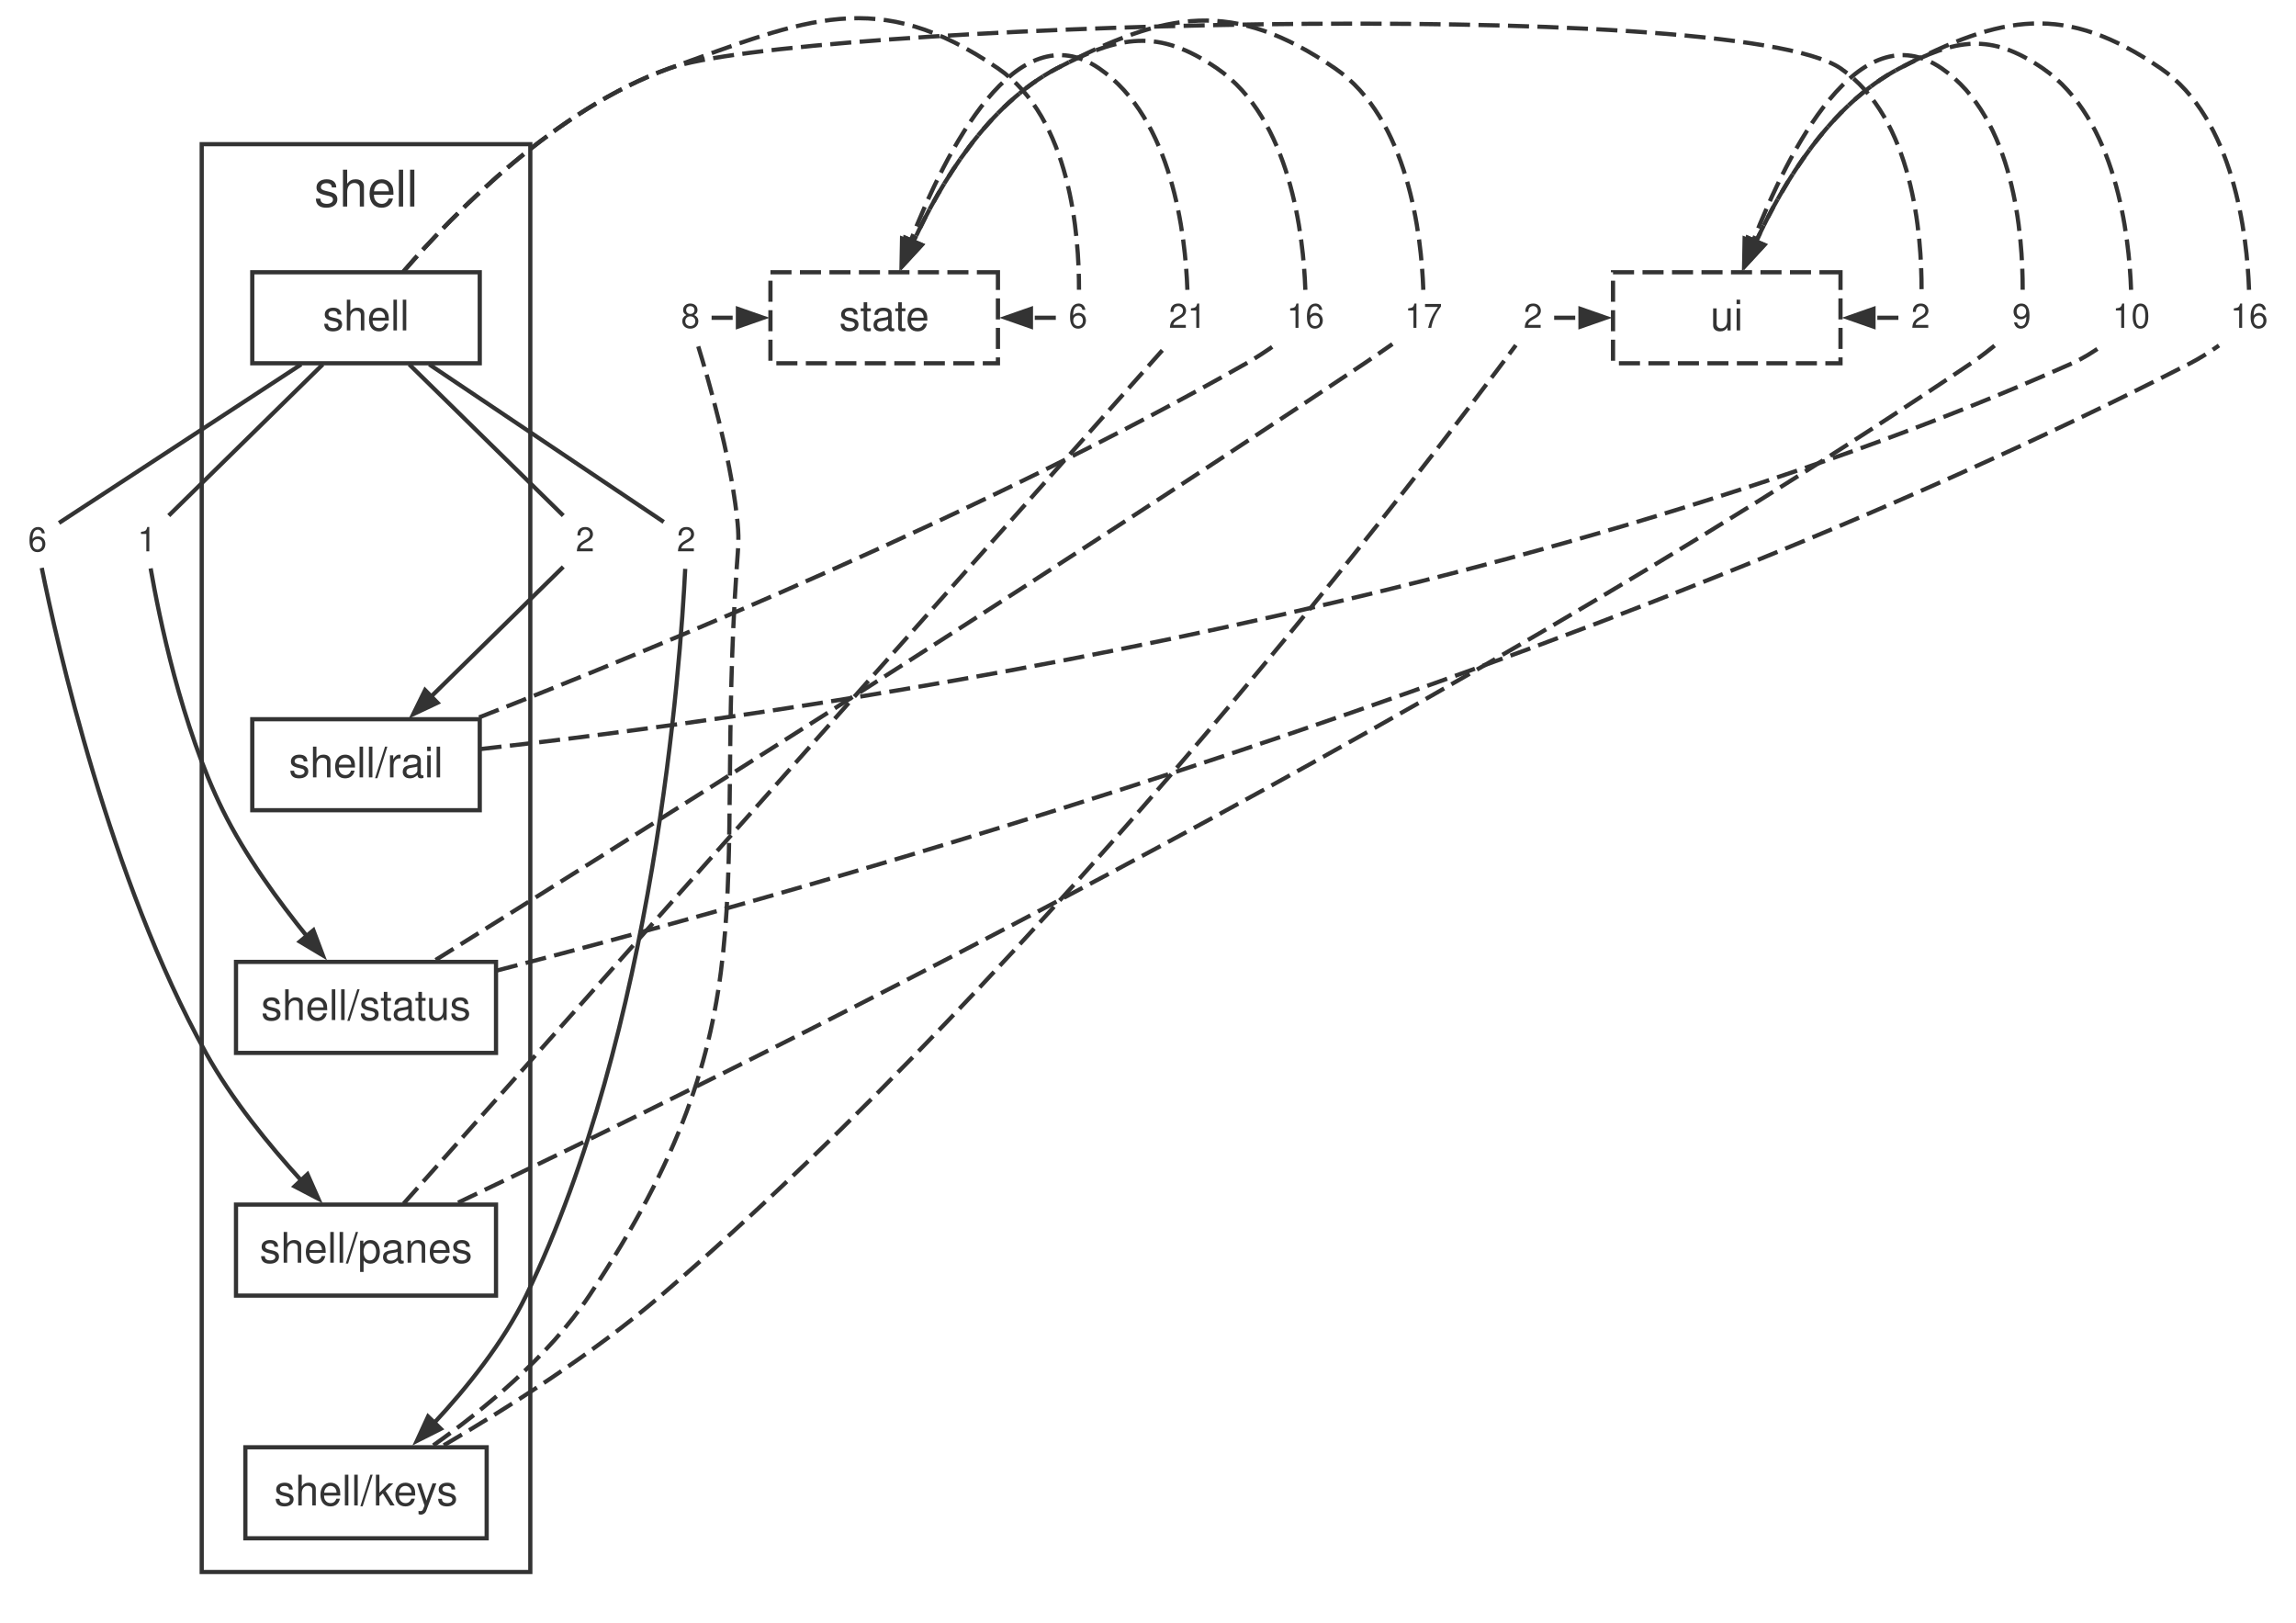
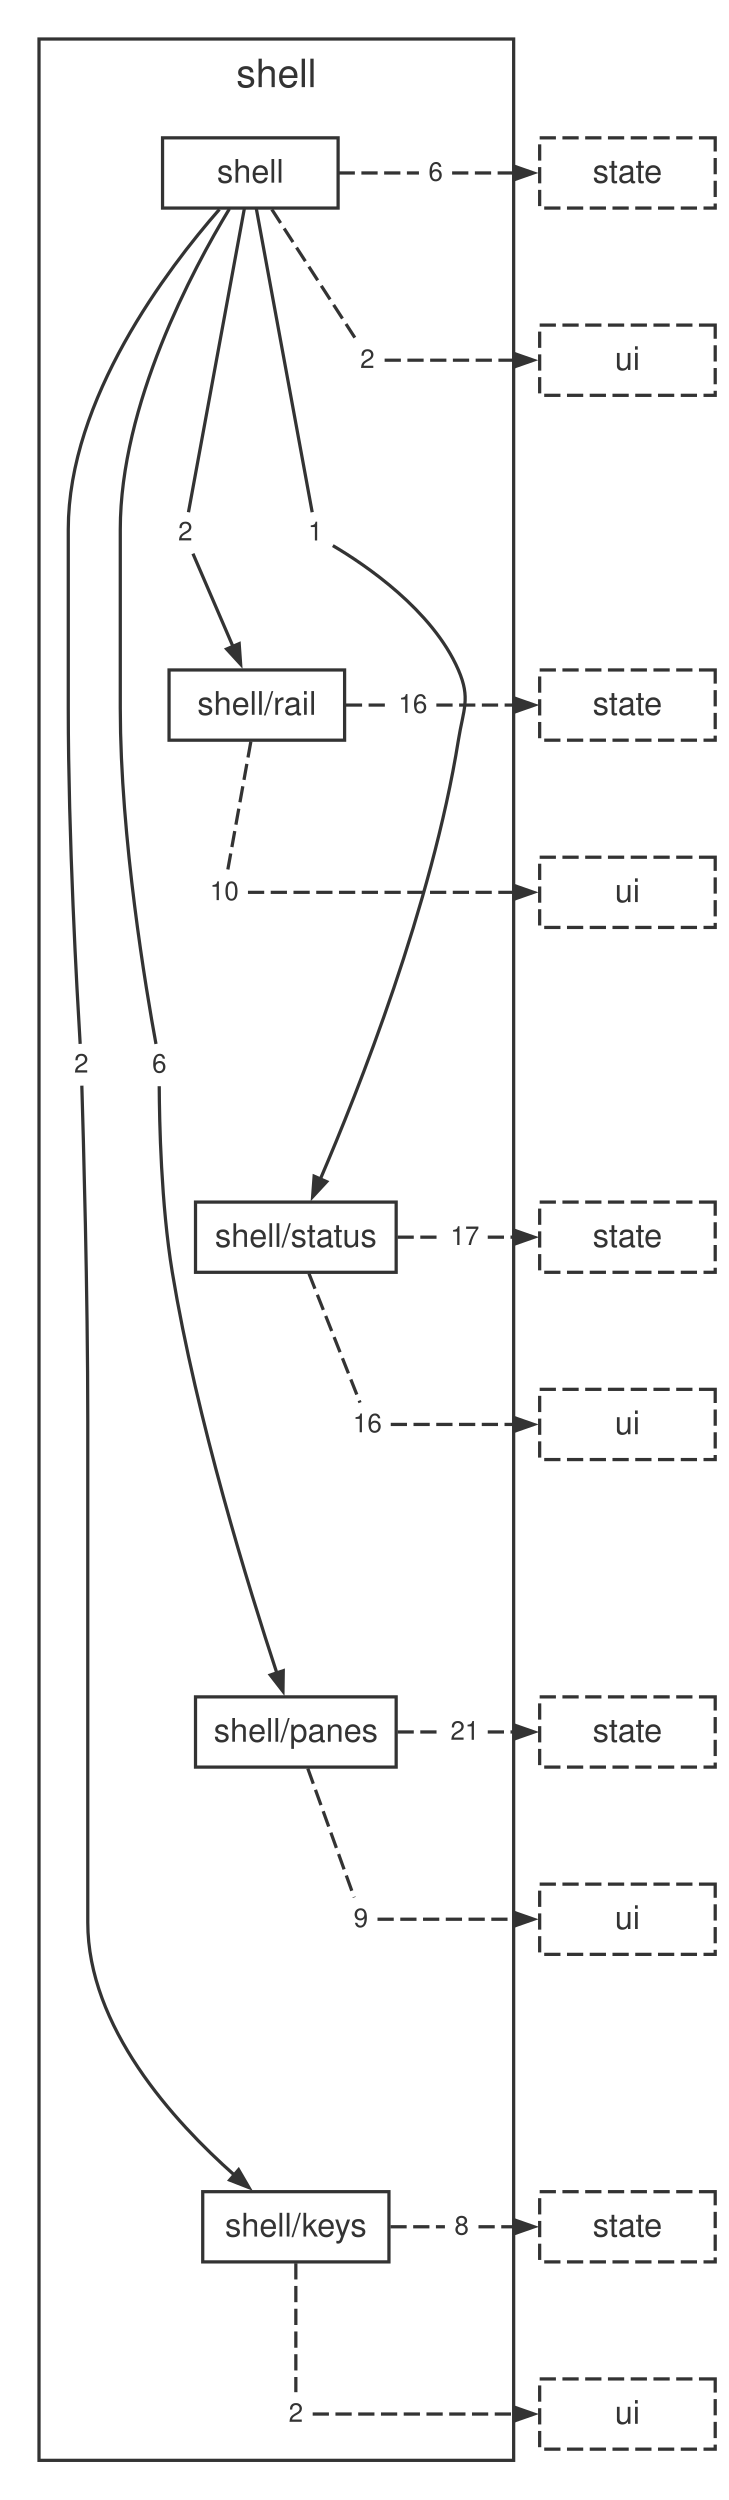
- <svg xmlns="http://www.w3.org/2000/svg" width="545pt" height="385pt" viewBox="0.00 0.00 545.00 385.00">
+ <svg xmlns="http://www.w3.org/2000/svg" width="224pt" height="769pt" viewBox="0.00 0.00 224.00 769.00">
  <style>svg { color: #333333; } @media (prefers-color-scheme: dark) { svg { color: #cccccc; background: #1e1e1e; } }</style>
-   <g id="graph0" class="graph" transform="scale(1 1) rotate(0) translate(4 381.1)">
+   <g id="graph0" class="graph" transform="scale(1 1) rotate(0) translate(4 764.8)">
    <g id="clust1" class="cluster">
-       <polygon fill="none" stroke="currentColor" points="43.88,-8 43.88,-346.88 121.88,-346.88 121.88,-8 43.88,-8" />
-       <text fill="currentColor" xml:space="preserve" text-anchor="middle" x="82.88" y="-332.08" font-family="Helvetica,Arial,sans-serif" font-size="12.00">shell</text>
+       <polygon fill="none" stroke="currentColor" points="8,-8 8,-752.8 154,-752.8 154,-8 8,-8" />
+       <text fill="currentColor" xml:space="preserve" text-anchor="middle" x="81" y="-738" font-family="Helvetica,Arial,sans-serif" font-size="12.00">shell</text>
    </g>
    <g id="node1" class="node">
-       <polygon fill="none" stroke="currentColor" points="109.88,-316.48 55.88,-316.48 55.88,-294.88 109.88,-294.88 109.88,-316.48" />
-       <text fill="currentColor" xml:space="preserve" text-anchor="middle" x="82.88" y="-302.68" font-family="Helvetica,Arial,sans-serif" font-size="10.00">shell</text>
+       <polygon fill="none" stroke="currentColor" points="100,-722.4 46,-722.4 46,-700.8 100,-700.8 100,-722.4" />
+       <text fill="currentColor" xml:space="preserve" text-anchor="middle" x="73" y="-708.6" font-family="Helvetica,Arial,sans-serif" font-size="10.00">shell</text>
    </g>
    <g id="node2" class="node">
-       <polygon fill="none" stroke="currentColor" points="109.88,-210.4 55.88,-210.4 55.88,-188.8 109.88,-188.8 109.88,-210.4" />
-       <text fill="currentColor" xml:space="preserve" text-anchor="middle" x="82.88" y="-196.6" font-family="Helvetica,Arial,sans-serif" font-size="10.00">shell/rail</text>
+       <polygon fill="none" stroke="currentColor" points="102,-558.72 48,-558.72 48,-537.12 102,-537.12 102,-558.72" />
+       <text fill="currentColor" xml:space="preserve" text-anchor="middle" x="75" y="-544.92" font-family="Helvetica,Arial,sans-serif" font-size="10.00">shell/rail</text>
+     </g>
+     <g id="node6" class="node">
+       <polygon fill="none" stroke="none" points="25.88,-443.52 16.12,-443.52 16.12,-431.04 25.88,-431.04 25.88,-443.52" />
+       <text fill="currentColor" xml:space="preserve" text-anchor="middle" x="21" y="-434.88" font-family="Helvetica,Arial,sans-serif" font-size="8.00">2</text>
+     </g>
+     <g id="edge5" class="edge">
+       <path fill="none" stroke="currentColor" d="M63.5,-700.41C47.52,-682.17 17,-642.06 17,-601.96 17,-601.96 17,-601.96 17,-546.92 17,-507.28 19.69,-459.57 20.66,-443.7" />
+     </g>
+     <g id="node7" class="node">
+       <polygon fill="none" stroke="none" points="49.88,-443.52 40.12,-443.52 40.12,-431.04 49.88,-431.04 49.88,-443.52" />
+       <text fill="currentColor" xml:space="preserve" text-anchor="middle" x="45" y="-434.88" font-family="Helvetica,Arial,sans-serif" font-size="8.00">6</text>
+     </g>
+     <g id="edge7" class="edge">
+       <path fill="none" stroke="currentColor" d="M66.57,-700.57C55.27,-681.93 33,-640.35 33,-601.96 33,-601.96 33,-601.96 33,-546.92 33,-507.07 41.07,-459.49 43.98,-443.68" />
    </g>
    <g id="node8" class="node">
-       <polygon fill="none" stroke="none" points="163.76,-258.88 154,-258.88 154,-246.4 163.76,-246.4 163.76,-258.88" />
-       <text fill="currentColor" xml:space="preserve" text-anchor="middle" x="158.88" y="-250.24" font-family="Helvetica,Arial,sans-serif" font-size="8.00">2</text>
-     </g>
-     <g id="edge5" class="edge">
-       <path fill="none" stroke="currentColor" d="M97.9,-294.6C115.03,-283.09 142.14,-264.88 153.55,-257.22" />
+       <polygon fill="none" stroke="none" points="57.88,-607.2 48.12,-607.2 48.12,-594.72 57.88,-594.72 57.88,-607.2" />
+       <text fill="currentColor" xml:space="preserve" text-anchor="middle" x="53" y="-598.56" font-family="Helvetica,Arial,sans-serif" font-size="8.00">2</text>
+     </g>
+     <g id="edge9" class="edge">
+       <path fill="none" stroke="currentColor" d="M71.15,-700.57C67.02,-678.09 57.11,-624.29 53.97,-607.24" />
    </g>
    <g id="node9" class="node">
-       <polygon fill="none" stroke="none" points="9.76,-258.88 0,-258.88 0,-246.4 9.76,-246.4 9.76,-258.88" />
-       <text fill="currentColor" xml:space="preserve" text-anchor="middle" x="4.88" y="-250.24" font-family="Helvetica,Arial,sans-serif" font-size="8.00">6</text>
-     </g>
-     <g id="edge7" class="edge">
-       <path fill="none" stroke="currentColor" d="M67.47,-294.6C49.71,-282.98 21.5,-264.51 10.01,-256.99" />
+       <polygon fill="none" stroke="none" points="97.88,-607.2 88.12,-607.2 88.12,-594.72 97.88,-594.72 97.88,-607.2" />
+       <text fill="currentColor" xml:space="preserve" text-anchor="middle" x="93" y="-598.56" font-family="Helvetica,Arial,sans-serif" font-size="8.00">1</text>
+     </g>
+     <g id="edge11" class="edge">
+       <path fill="none" stroke="currentColor" d="M74.85,-700.57C78.98,-678.09 88.89,-624.29 92.03,-607.24" />
    </g>
    <g id="node10" class="node">
-       <polygon fill="none" stroke="none" points="139.76,-258.88 130,-258.88 130,-246.4 139.76,-246.4 139.76,-258.88" />
-       <text fill="currentColor" xml:space="preserve" text-anchor="middle" x="134.88" y="-250.24" font-family="Helvetica,Arial,sans-serif" font-size="8.00">2</text>
-     </g>
-     <g id="edge9" class="edge">
-       <path fill="none" stroke="currentColor" d="M93.15,-294.6C104.16,-283.79 121.2,-267.07 129.7,-258.73" />
+       <polygon fill="none" stroke="none" points="134.88,-717.84 125.12,-717.84 125.12,-705.36 134.88,-705.36 134.88,-717.84" />
+       <text fill="currentColor" xml:space="preserve" text-anchor="middle" x="130" y="-709.2" font-family="Helvetica,Arial,sans-serif" font-size="8.00">6</text>
+     </g>
+     <g id="edge13" class="edge">
+       <path fill="none" stroke="currentColor" stroke-dasharray="5,2" d="M100.16,-711.6C108.4,-711.6 116.64,-711.6 124.87,-711.6" />
    </g>
    <g id="node11" class="node">
-       <polygon fill="none" stroke="none" points="35.76,-258.88 26,-258.88 26,-246.4 35.76,-246.4 35.76,-258.88" />
-       <text fill="currentColor" xml:space="preserve" text-anchor="middle" x="30.88" y="-250.24" font-family="Helvetica,Arial,sans-serif" font-size="8.00">1</text>
-     </g>
-     <g id="edge11" class="edge">
-       <path fill="none" stroke="currentColor" d="M72.61,-294.6C61.6,-283.79 44.56,-267.07 36.06,-258.73" />
+       <polygon fill="none" stroke="none" points="113.88,-660.24 104.12,-660.24 104.12,-647.76 113.88,-647.76 113.88,-660.24" />
+       <text fill="currentColor" xml:space="preserve" text-anchor="middle" x="109" y="-651.6" font-family="Helvetica,Arial,sans-serif" font-size="8.00">2</text>
+     </g>
+     <g id="edge15" class="edge">
+       <path fill="none" stroke="currentColor" stroke-dasharray="5,2" d="M79.6,-700.4C87.15,-688.74 99.25,-670.06 105.3,-660.71" />
+     </g>
+     <g id="node3" class="node">
+       <polygon fill="none" stroke="currentColor" points="117.86,-395.04 56.14,-395.04 56.14,-373.44 117.86,-373.44 117.86,-395.04" />
+       <text fill="currentColor" xml:space="preserve" text-anchor="middle" x="87" y="-381.24" font-family="Helvetica,Arial,sans-serif" font-size="10.00">shell/status</text>
    </g>
    <g id="node12" class="node">
-       <polygon fill="none" stroke="none" points="256.76,-311.92 247,-311.92 247,-299.44 256.76,-299.44 256.76,-311.92" />
-       <text fill="currentColor" xml:space="preserve" text-anchor="middle" x="251.88" y="-303.28" font-family="Helvetica,Arial,sans-serif" font-size="8.00">6</text>
-     </g>
-     <g id="edge13" class="edge">
-       <path fill="none" stroke="currentColor" stroke-dasharray="5,2" d="M91.72,-316.6C104.09,-330.89 128.07,-355.27 154.88,-364.88 187.51,-376.57 204.27,-384.45 232.88,-364.88 250.16,-353.06 252.16,-325.16 252.12,-312.33" />
+       <polygon fill="none" stroke="none" points="129.88,-554.16 116.12,-554.16 116.12,-541.68 129.88,-541.68 129.88,-554.16" />
+       <text fill="currentColor" xml:space="preserve" text-anchor="middle" x="123" y="-545.52" font-family="Helvetica,Arial,sans-serif" font-size="8.00">16</text>
+     </g>
+     <g id="edge17" class="edge">
+       <path fill="none" stroke="currentColor" stroke-dasharray="5,2" d="M102.38,-547.92C106.89,-547.92 111.4,-547.92 115.91,-547.92" />
    </g>
    <g id="node13" class="node">
-       <polygon fill="none" stroke="none" points="456.76,-311.92 447,-311.92 447,-299.44 456.76,-299.44 456.76,-311.92" />
-       <text fill="currentColor" xml:space="preserve" text-anchor="middle" x="451.88" y="-303.28" font-family="Helvetica,Arial,sans-serif" font-size="8.00">2</text>
-     </g>
-     <g id="edge15" class="edge">
-       <path fill="none" stroke="currentColor" stroke-dasharray="5,2" d="M91.72,-316.6C104.09,-330.89 128.07,-355.27 154.88,-364.88 183.96,-375.3 407.39,-382.32 432.88,-364.88 450.16,-353.06 452.16,-325.16 452.12,-312.33" />
-     </g>
-     <g id="node3" class="node">
-       <polygon fill="none" stroke="currentColor" points="113.74,-152.8 52.02,-152.8 52.02,-131.2 113.74,-131.2 113.74,-152.8" />
-       <text fill="currentColor" xml:space="preserve" text-anchor="middle" x="82.88" y="-139" font-family="Helvetica,Arial,sans-serif" font-size="10.00">shell/status</text>
+       <polygon fill="none" stroke="none" points="71.88,-496.56 58.12,-496.56 58.12,-484.08 71.88,-484.08 71.88,-496.56" />
+       <text fill="currentColor" xml:space="preserve" text-anchor="middle" x="65" y="-487.92" font-family="Helvetica,Arial,sans-serif" font-size="8.00">10</text>
+     </g>
+     <g id="edge19" class="edge">
+       <path fill="none" stroke="currentColor" stroke-dasharray="5,2" d="M73.17,-536.72C71.07,-525.06 67.71,-506.38 66.03,-497.03" />
+     </g>
+     <g id="node4" class="node">
+       <polygon fill="none" stroke="currentColor" points="117.86,-242.84 56.14,-242.84 56.14,-221.24 117.86,-221.24 117.86,-242.84" />
+       <text fill="currentColor" xml:space="preserve" text-anchor="middle" x="87" y="-229.04" font-family="Helvetica,Arial,sans-serif" font-size="10.00">shell/panes</text>
+     </g>
+     <g id="node14" class="node">
+       <polygon fill="none" stroke="none" points="145.88,-390.48 132.12,-390.48 132.12,-378 145.88,-378 145.88,-390.48" />
+       <text fill="currentColor" xml:space="preserve" text-anchor="middle" x="139" y="-381.84" font-family="Helvetica,Arial,sans-serif" font-size="8.00">17</text>
+     </g>
+     <g id="edge21" class="edge">
+       <path fill="none" stroke="currentColor" stroke-dasharray="5,2" d="M118.28,-384.24C122.81,-384.24 127.35,-384.24 131.88,-384.24" />
+     </g>
+     <g id="node15" class="node">
+       <polygon fill="none" stroke="none" points="115.88,-332.88 102.12,-332.88 102.12,-320.4 115.88,-320.4 115.88,-332.88" />
+       <text fill="currentColor" xml:space="preserve" text-anchor="middle" x="109" y="-324.24" font-family="Helvetica,Arial,sans-serif" font-size="8.00">16</text>
+     </g>
+     <g id="edge23" class="edge">
+       <path fill="none" stroke="currentColor" stroke-dasharray="5,2" d="M91.04,-373.04C95.65,-361.38 103.04,-342.7 106.74,-333.35" />
+     </g>
+     <g id="node5" class="node">
+       <polygon fill="none" stroke="currentColor" points="115.64,-90.64 58.36,-90.64 58.36,-69.04 115.64,-69.04 115.64,-90.64" />
+       <text fill="currentColor" xml:space="preserve" text-anchor="middle" x="87" y="-76.84" font-family="Helvetica,Arial,sans-serif" font-size="10.00">shell/keys</text>
+     </g>
+     <g id="node16" class="node">
+       <polygon fill="none" stroke="none" points="145.88,-238.28 132.12,-238.28 132.12,-225.8 145.88,-225.8 145.88,-238.28" />
+       <text fill="currentColor" xml:space="preserve" text-anchor="middle" x="139" y="-229.64" font-family="Helvetica,Arial,sans-serif" font-size="8.00">21</text>
+     </g>
+     <g id="edge25" class="edge">
+       <path fill="none" stroke="currentColor" stroke-dasharray="5,2" d="M118.28,-232.04C122.81,-232.04 127.35,-232.04 131.88,-232.04" />
+     </g>
+     <g id="node17" class="node">
+       <polygon fill="none" stroke="none" points="111.88,-180.68 102.12,-180.68 102.12,-168.2 111.88,-168.2 111.88,-180.68" />
+       <text fill="currentColor" xml:space="preserve" text-anchor="middle" x="107" y="-172.04" font-family="Helvetica,Arial,sans-serif" font-size="8.00">9</text>
+     </g>
+     <g id="edge27" class="edge">
+       <path fill="none" stroke="currentColor" stroke-dasharray="5,2" d="M90.67,-220.84C94.86,-209.18 101.58,-190.5 104.95,-181.15" />
    </g>
    <g id="node18" class="node">
-       <polygon fill="none" stroke="none" points="312.76,-311.92 299,-311.92 299,-299.44 312.76,-299.44 312.76,-311.92" />
-       <text fill="currentColor" xml:space="preserve" text-anchor="middle" x="305.88" y="-303.28" font-family="Helvetica,Arial,sans-serif" font-size="8.00">16</text>
-     </g>
-     <g id="edge25" class="edge">
-       <path fill="none" stroke="currentColor" stroke-dasharray="5,2" d="M109.72,-210.83C150.27,-226.7 229.08,-259.15 291.88,-294.88 294.15,-296.17 296.51,-297.73 298.64,-299.23" />
+       <polygon fill="none" stroke="none" points="142.88,-86.08 133.12,-86.08 133.12,-73.6 142.88,-73.6 142.88,-86.08" />
+       <text fill="currentColor" xml:space="preserve" text-anchor="middle" x="138" y="-77.44" font-family="Helvetica,Arial,sans-serif" font-size="8.00">8</text>
+     </g>
+     <g id="edge29" class="edge">
+       <path fill="none" stroke="currentColor" stroke-dasharray="5,2" d="M116.09,-79.84C121.68,-79.84 127.27,-79.84 132.86,-79.84" />
    </g>
    <g id="node19" class="node">
-       <polygon fill="none" stroke="none" points="508.76,-311.92 495,-311.92 495,-299.44 508.76,-299.44 508.76,-311.92" />
-       <text fill="currentColor" xml:space="preserve" text-anchor="middle" x="501.88" y="-303.28" font-family="Helvetica,Arial,sans-serif" font-size="8.00">10</text>
-     </g>
-     <g id="edge27" class="edge">
-       <path fill="none" stroke="currentColor" stroke-dasharray="5,2" d="M110.07,-203.32C176.93,-210.75 353.72,-235.01 487.88,-294.88 490.37,-295.99 492.88,-297.57 495.07,-299.14" />
-     </g>
-     <g id="node4" class="node">
-       <polygon fill="none" stroke="currentColor" points="113.74,-95.2 52.02,-95.2 52.02,-73.6 113.74,-73.6 113.74,-95.2" />
-       <text fill="currentColor" xml:space="preserve" text-anchor="middle" x="82.88" y="-81.4" font-family="Helvetica,Arial,sans-serif" font-size="10.00">shell/panes</text>
+       <polygon fill="none" stroke="none" points="91.88,-28.48 82.12,-28.48 82.12,-16 91.88,-16 91.88,-28.48" />
+       <text fill="currentColor" xml:space="preserve" text-anchor="middle" x="87" y="-19.84" font-family="Helvetica,Arial,sans-serif" font-size="8.00">2</text>
+     </g>
+     <g id="edge31" class="edge">
+       <path fill="none" stroke="currentColor" stroke-dasharray="5,2" d="M87,-68.64C87,-56.98 87,-38.3 87,-28.95" />
+     </g>
+     <g id="edge6" class="edge">
+       <path fill="none" stroke="currentColor" d="M21.17,-430.85C21.65,-414.98 23,-367.26 23,-327.64 23,-327.64 23,-327.64 23,-173.44 23,-141.38 49.28,-112.39 68.15,-95.7" />
+       <polygon fill="currentColor" stroke="currentColor" points="69.39,-97.4 72.59,-91.9 66.66,-94.21 69.39,-97.4" />
+     </g>
+     <g id="edge8" class="edge">
+       <path fill="none" stroke="currentColor" d="M44.98,-430.69C45.03,-419.66 45.54,-394.36 49,-373.44 56.5,-328.09 72.55,-276.25 81.19,-250.07" />
+       <polygon fill="currentColor" stroke="currentColor" points="83.13,-250.89 83.04,-244.54 79.15,-249.56 83.13,-250.89" />
+     </g>
+     <g id="edge10" class="edge">
+       <path fill="none" stroke="currentColor" d="M55.35,-594.5C58.28,-587.71 63.41,-575.81 67.69,-565.87" />
+       <polygon fill="currentColor" stroke="currentColor" points="69.57,-566.81 70.02,-560.47 65.72,-565.15 69.57,-566.81" />
+     </g>
+     <g id="edge12" class="edge">
+       <path fill="none" stroke="currentColor" d="M98.38,-596.97C108.25,-591.14 129.01,-577.16 137,-558.72 140.82,-549.91 138.52,-546.6 137,-537.12 128.85,-486.29 106.27,-429.41 94.45,-401.91" />
+       <polygon fill="currentColor" stroke="currentColor" points="96.48,-401.32 92.16,-396.66 92.63,-403 96.48,-401.32" />
    </g>
    <g id="node20" class="node">
-       <polygon fill="none" stroke="none" points="340.76,-311.92 327,-311.92 327,-299.44 340.76,-299.44 340.76,-311.92" />
-       <text fill="currentColor" xml:space="preserve" text-anchor="middle" x="333.88" y="-303.28" font-family="Helvetica,Arial,sans-serif" font-size="8.00">17</text>
-     </g>
-     <g id="edge29" class="edge">
-       <path fill="none" stroke="currentColor" stroke-dasharray="5,2" d="M99.41,-153.27C138.22,-177.45 238.07,-240.07 319.88,-294.88 322.05,-296.33 324.38,-297.95 326.51,-299.44" />
+       <polygon fill="none" stroke="currentColor" stroke-dasharray="5,2" points="216,-722.4 162,-722.4 162,-700.8 216,-700.8 216,-722.4" />
+       <text fill="currentColor" xml:space="preserve" text-anchor="middle" x="189" y="-708.6" font-family="Helvetica,Arial,sans-serif" font-size="10.00">state</text>
+     </g>
+     <g id="edge14" class="edge">
+       <path fill="none" stroke="currentColor" stroke-dasharray="5,2" d="M135.07,-711.6C141.43,-711.6 147.79,-711.6 154.15,-711.6" />
+       <polygon fill="currentColor" stroke="currentColor" points="154.1,-713.7 160.1,-711.6 154.1,-709.5 154.1,-713.7" />
    </g>
    <g id="node21" class="node">
-       <polygon fill="none" stroke="none" points="536.76,-311.92 523,-311.92 523,-299.44 536.76,-299.44 536.76,-311.92" />
-       <text fill="currentColor" xml:space="preserve" text-anchor="middle" x="529.88" y="-303.28" font-family="Helvetica,Arial,sans-serif" font-size="8.00">16</text>
-     </g>
-     <g id="edge31" class="edge">
-       <path fill="none" stroke="currentColor" stroke-dasharray="5,2" d="M113.98,-150.76C186.81,-169.58 373.06,-221.6 515.88,-294.88 518.2,-296.07 520.58,-297.6 522.71,-299.1" />
-     </g>
-     <g id="node5" class="node">
-       <polygon fill="none" stroke="currentColor" points="111.52,-37.6 54.24,-37.6 54.24,-16 111.52,-16 111.52,-37.6" />
-       <text fill="currentColor" xml:space="preserve" text-anchor="middle" x="82.88" y="-23.8" font-family="Helvetica,Arial,sans-serif" font-size="10.00">shell/keys</text>
-     </g>
-     <g id="node16" class="node">
-       <polygon fill="none" stroke="none" points="284.76,-311.92 271,-311.92 271,-299.44 284.76,-299.44 284.76,-311.92" />
-       <text fill="currentColor" xml:space="preserve" text-anchor="middle" x="277.88" y="-303.28" font-family="Helvetica,Arial,sans-serif" font-size="8.00">21</text>
-     </g>
-     <g id="edge21" class="edge">
-       <path fill="none" stroke="currentColor" stroke-dasharray="5,2" d="M91.81,-95.44C125.9,-133.78 247.31,-270.31 273.06,-299.26" />
-     </g>
-     <g id="node17" class="node">
-       <polygon fill="none" stroke="none" points="480.76,-311.92 471,-311.92 471,-299.44 480.76,-299.44 480.76,-311.92" />
-       <text fill="currentColor" xml:space="preserve" text-anchor="middle" x="475.88" y="-303.28" font-family="Helvetica,Arial,sans-serif" font-size="8.00">9</text>
-     </g>
-     <g id="edge23" class="edge">
-       <path fill="none" stroke="currentColor" stroke-dasharray="5,2" d="M104.74,-95.67C164.38,-124.05 334.06,-207.25 463.88,-294.88 466.2,-296.45 468.61,-298.36 470.66,-300.07" />
-     </g>
-     <g id="node14" class="node">
-       <polygon fill="none" stroke="none" points="164.76,-311.92 155,-311.92 155,-299.44 164.76,-299.44 164.76,-311.92" />
-       <text fill="currentColor" xml:space="preserve" text-anchor="middle" x="159.88" y="-303.28" font-family="Helvetica,Arial,sans-serif" font-size="8.00">8</text>
-     </g>
-     <g id="edge17" class="edge">
-       <path fill="none" stroke="currentColor" stroke-dasharray="5,2" d="M98.86,-38.06C110.61,-46.36 126.16,-59.03 135.88,-73.6 179.37,-138.78 165.48,-168.23 170.88,-246.4 171.26,-251.93 171.53,-253.37 170.88,-258.88 169.13,-273.66 164.31,-290.57 161.67,-299.12" />
-     </g>
-     <g id="node15" class="node">
-       <polygon fill="none" stroke="none" points="364.76,-311.92 355,-311.92 355,-299.44 364.76,-299.44 364.76,-311.92" />
-       <text fill="currentColor" xml:space="preserve" text-anchor="middle" x="359.88" y="-303.28" font-family="Helvetica,Arial,sans-serif" font-size="8.00">2</text>
-     </g>
-     <g id="edge19" class="edge">
-       <path fill="none" stroke="currentColor" stroke-dasharray="5,2" d="M101.34,-38.07C116.01,-46.65 136.69,-59.69 152.88,-73.6 245.2,-152.93 335.85,-272.29 355.82,-299.17" />
-     </g>
-     <g id="node6" class="node">
-       <polygon fill="none" stroke="currentColor" stroke-dasharray="5,2" points="232.88,-316.48 178.88,-316.48 178.88,-294.88 232.88,-294.88 232.88,-316.48" />
-       <text fill="currentColor" xml:space="preserve" text-anchor="middle" x="205.88" y="-302.68" font-family="Helvetica,Arial,sans-serif" font-size="10.00">state</text>
-     </g>
-     <g id="node7" class="node">
-       <polygon fill="none" stroke="currentColor" stroke-dasharray="5,2" points="432.88,-316.48 378.88,-316.48 378.88,-294.88 432.88,-294.88 432.88,-316.48" />
-       <text fill="currentColor" xml:space="preserve" text-anchor="middle" x="405.88" y="-302.68" font-family="Helvetica,Arial,sans-serif" font-size="10.00">ui</text>
-     </g>
-     <g id="edge6" class="edge">
-       <path fill="none" stroke="currentColor" d="M158.65,-246.09C157.53,-223.47 151.35,-136.45 120.88,-73.6 115.46,-62.42 106.75,-51.64 99.03,-43.35" />
-       <polygon fill="currentColor" stroke="currentColor" points="100.63,-41.98 94.95,-39.12 97.61,-44.9 100.63,-41.98" />
-     </g>
-     <g id="edge8" class="edge">
-       <path fill="none" stroke="currentColor" d="M5.91,-246.31C9.42,-228.89 22,-172.43 44.88,-131.2 50.99,-120.19 59.89,-109.28 67.55,-100.88" />
-       <polygon fill="currentColor" stroke="currentColor" points="68.99,-102.4 71.56,-96.59 65.93,-99.53 68.99,-102.4" />
-     </g>
-     <g id="edge10" class="edge">
-       <path fill="none" stroke="currentColor" d="M129.7,-246.56C122.44,-239.43 108.92,-226.16 98.27,-215.71" />
-       <polygon fill="currentColor" stroke="currentColor" points="99.84,-214.31 94.09,-211.6 96.9,-217.31 99.84,-214.31" />
-     </g>
-     <g id="edge12" class="edge">
-       <path fill="none" stroke="currentColor" d="M31.76,-246.19C33.71,-234.98 39.03,-208.74 48.88,-188.8 54.22,-177.98 62.19,-167.08 69.06,-158.63" />
-       <polygon fill="currentColor" stroke="currentColor" points="70.39,-160.31 72.63,-154.36 67.17,-157.62 70.39,-160.31" />
-     </g>
-     <g id="edge14" class="edge">
-       <path fill="none" stroke="currentColor" stroke-dasharray="5,2" d="M246.62,-305.68C244.53,-305.68 242.43,-305.68 240.33,-305.68" />
-       <polygon fill="currentColor" stroke="currentColor" points="240.71,-303.58 234.71,-305.68 240.71,-307.78 240.71,-303.58" />
+       <polygon fill="none" stroke="currentColor" stroke-dasharray="5,2" points="216,-664.8 162,-664.8 162,-643.2 216,-643.2 216,-664.8" />
+       <text fill="currentColor" xml:space="preserve" text-anchor="middle" x="189" y="-651" font-family="Helvetica,Arial,sans-serif" font-size="10.00">ui</text>
    </g>
    <g id="edge16" class="edge">
-       <path fill="none" stroke="currentColor" stroke-dasharray="5,2" d="M446.62,-305.68C444.53,-305.68 442.43,-305.68 440.33,-305.68" />
-       <polygon fill="currentColor" stroke="currentColor" points="440.71,-303.58 434.71,-305.68 440.71,-307.78 440.71,-303.58" />
+       <path fill="none" stroke="currentColor" stroke-dasharray="5,2" d="M114.31,-654C127.61,-654 140.9,-654 154.19,-654" />
+       <polygon fill="currentColor" stroke="currentColor" points="154.06,-656.1 160.06,-654 154.06,-651.9 154.06,-656.1" />
+     </g>
+     <g id="node22" class="node">
+       <polygon fill="none" stroke="currentColor" stroke-dasharray="5,2" points="216,-558.72 162,-558.72 162,-537.12 216,-537.12 216,-558.72" />
+       <text fill="currentColor" xml:space="preserve" text-anchor="middle" x="189" y="-544.92" font-family="Helvetica,Arial,sans-serif" font-size="10.00">state</text>
    </g>
    <g id="edge18" class="edge">
-       <path fill="none" stroke="currentColor" stroke-dasharray="5,2" d="M164.91,-305.68C167.06,-305.68 169.21,-305.68 171.36,-305.68" />
-       <polygon fill="currentColor" stroke="currentColor" points="171.16,-307.78 177.16,-305.68 171.16,-303.58 171.16,-307.78" />
+       <path fill="none" stroke="currentColor" stroke-dasharray="5,2" d="M130.22,-547.92C138.31,-547.92 146.39,-547.92 154.48,-547.92" />
+       <polygon fill="currentColor" stroke="currentColor" points="154.39,-550.02 160.39,-547.92 154.39,-545.82 154.39,-550.02" />
+     </g>
+     <g id="node23" class="node">
+       <polygon fill="none" stroke="currentColor" stroke-dasharray="5,2" points="216,-501.12 162,-501.12 162,-479.52 216,-479.52 216,-501.12" />
+       <text fill="currentColor" xml:space="preserve" text-anchor="middle" x="189" y="-487.32" font-family="Helvetica,Arial,sans-serif" font-size="10.00">ui</text>
    </g>
    <g id="edge20" class="edge">
-       <path fill="none" stroke="currentColor" stroke-dasharray="5,2" d="M364.91,-305.68C367.06,-305.68 369.21,-305.68 371.36,-305.68" />
-       <polygon fill="currentColor" stroke="currentColor" points="371.16,-307.78 377.16,-305.68 371.16,-303.58 371.16,-307.78" />
+       <path fill="none" stroke="currentColor" stroke-dasharray="5,2" d="M72.27,-490.32C99.61,-490.32 126.96,-490.32 154.31,-490.32" />
+       <polygon fill="currentColor" stroke="currentColor" points="154.13,-492.42 160.13,-490.32 154.13,-488.22 154.13,-492.42" />
+     </g>
+     <g id="node24" class="node">
+       <polygon fill="none" stroke="currentColor" stroke-dasharray="5,2" points="216,-395.04 162,-395.04 162,-373.44 216,-373.44 216,-395.04" />
+       <text fill="currentColor" xml:space="preserve" text-anchor="middle" x="189" y="-381.24" font-family="Helvetica,Arial,sans-serif" font-size="10.00">state</text>
    </g>
    <g id="edge22" class="edge">
-       <path fill="none" stroke="currentColor" stroke-dasharray="5,2" d="M277.85,-312.31C277.4,-325.1 274.34,-352.94 256.88,-364.88 237.26,-378.3 220.61,-345.63 212.05,-323.66" />
-       <polygon fill="currentColor" stroke="currentColor" points="214.05,-323.02 210,-318.12 210.12,-324.48 214.05,-323.02" />
+       <path fill="none" stroke="currentColor" stroke-dasharray="5,2" d="M146.03,-384.24C148.83,-384.24 151.62,-384.24 154.41,-384.24" />
+       <polygon fill="currentColor" stroke="currentColor" points="154.3,-386.34 160.3,-384.24 154.3,-382.14 154.3,-386.34" />
+     </g>
+     <g id="node25" class="node">
+       <polygon fill="none" stroke="currentColor" stroke-dasharray="5,2" points="216,-337.44 162,-337.44 162,-315.84 216,-315.84 216,-337.44" />
+       <text fill="currentColor" xml:space="preserve" text-anchor="middle" x="189" y="-323.64" font-family="Helvetica,Arial,sans-serif" font-size="10.00">ui</text>
    </g>
    <g id="edge24" class="edge">
-       <path fill="none" stroke="currentColor" stroke-dasharray="5,2" d="M476.12,-312.33C476.16,-325.16 474.16,-353.06 456.88,-364.88 437.26,-378.3 420.61,-345.63 412.05,-323.66" />
-       <polygon fill="currentColor" stroke="currentColor" points="414.05,-323.02 410,-318.12 410.12,-324.48 414.05,-323.02" />
+       <path fill="none" stroke="currentColor" stroke-dasharray="5,2" d="M116.19,-326.64C128.87,-326.64 141.55,-326.64 154.23,-326.64" />
+       <polygon fill="currentColor" stroke="currentColor" points="154.18,-328.74 160.18,-326.64 154.18,-324.54 154.18,-328.74" />
+     </g>
+     <g id="node26" class="node">
+       <polygon fill="none" stroke="currentColor" stroke-dasharray="5,2" points="216,-242.84 162,-242.84 162,-221.24 216,-221.24 216,-242.84" />
+       <text fill="currentColor" xml:space="preserve" text-anchor="middle" x="189" y="-229.04" font-family="Helvetica,Arial,sans-serif" font-size="10.00">state</text>
    </g>
    <g id="edge26" class="edge">
-       <path fill="none" stroke="currentColor" stroke-dasharray="5,2" d="M305.85,-312.31C305.4,-325.1 302.34,-352.94 284.88,-364.88 270.94,-374.42 261.84,-372.72 246.88,-364.88 230.47,-356.28 219.32,-337.81 212.84,-323.77" />
-       <polygon fill="currentColor" stroke="currentColor" points="214.78,-322.97 210.47,-318.29 210.93,-324.63 214.78,-322.97" />
+       <path fill="none" stroke="currentColor" stroke-dasharray="5,2" d="M146.03,-232.04C148.83,-232.04 151.62,-232.04 154.41,-232.04" />
+       <polygon fill="currentColor" stroke="currentColor" points="154.3,-234.14 160.3,-232.04 154.3,-229.94 154.3,-234.14" />
+     </g>
+     <g id="node27" class="node">
+       <polygon fill="none" stroke="currentColor" stroke-dasharray="5,2" points="216,-185.24 162,-185.24 162,-163.64 216,-163.64 216,-185.24" />
+       <text fill="currentColor" xml:space="preserve" text-anchor="middle" x="189" y="-171.44" font-family="Helvetica,Arial,sans-serif" font-size="10.00">ui</text>
    </g>
    <g id="edge28" class="edge">
-       <path fill="none" stroke="currentColor" stroke-dasharray="5,2" d="M501.85,-312.31C501.4,-325.1 498.34,-352.94 480.88,-364.88 468.41,-373.41 460.27,-371.89 446.88,-364.88 430.47,-356.28 419.32,-337.81 412.84,-323.77" />
-       <polygon fill="currentColor" stroke="currentColor" points="414.78,-322.97 410.47,-318.29 410.93,-324.63 414.78,-322.97" />
+       <path fill="none" stroke="currentColor" stroke-dasharray="5,2" d="M112.12,-174.44C126.19,-174.44 140.25,-174.44 154.32,-174.44" />
+       <polygon fill="currentColor" stroke="currentColor" points="154.16,-176.54 160.16,-174.44 154.16,-172.34 154.16,-176.54" />
+     </g>
+     <g id="node28" class="node">
+       <polygon fill="none" stroke="currentColor" stroke-dasharray="5,2" points="216,-90.64 162,-90.64 162,-69.04 216,-69.04 216,-90.64" />
+       <text fill="currentColor" xml:space="preserve" text-anchor="middle" x="189" y="-76.84" font-family="Helvetica,Arial,sans-serif" font-size="10.00">state</text>
    </g>
    <g id="edge30" class="edge">
-       <path fill="none" stroke="currentColor" stroke-dasharray="5,2" d="M333.85,-312.31C333.4,-325.1 330.34,-352.94 312.88,-364.88 288.67,-381.44 272.86,-378.49 246.88,-364.88 230.47,-356.28 219.32,-337.81 212.84,-323.77" />
-       <polygon fill="currentColor" stroke="currentColor" points="214.78,-322.97 210.47,-318.29 210.93,-324.63 214.78,-322.97" />
+       <path fill="none" stroke="currentColor" stroke-dasharray="5,2" d="M143.18,-79.84C146.96,-79.84 150.74,-79.84 154.52,-79.84" />
+       <polygon fill="currentColor" stroke="currentColor" points="154.28,-81.94 160.28,-79.84 154.28,-77.74 154.28,-81.94" />
+     </g>
+     <g id="node29" class="node">
+       <polygon fill="none" stroke="currentColor" stroke-dasharray="5,2" points="216,-33.04 162,-33.04 162,-11.44 216,-11.44 216,-33.04" />
+       <text fill="currentColor" xml:space="preserve" text-anchor="middle" x="189" y="-19.24" font-family="Helvetica,Arial,sans-serif" font-size="10.00">ui</text>
    </g>
    <g id="edge32" class="edge">
-       <path fill="none" stroke="currentColor" stroke-dasharray="5,2" d="M529.85,-312.31C529.4,-325.1 526.34,-352.94 508.88,-364.88 486.14,-380.44 471.29,-377.67 446.88,-364.88 430.47,-356.28 419.32,-337.81 412.84,-323.77" />
-       <polygon fill="currentColor" stroke="currentColor" points="414.78,-322.97 410.47,-318.29 410.93,-324.63 414.78,-322.97" />
+       <path fill="none" stroke="currentColor" stroke-dasharray="5,2" d="M92.18,-22.24C112.93,-22.24 133.68,-22.24 154.43,-22.24" />
+       <polygon fill="currentColor" stroke="currentColor" points="154.26,-24.34 160.26,-22.24 154.26,-20.14 154.26,-24.34" />
    </g>
  </g>
</svg>
